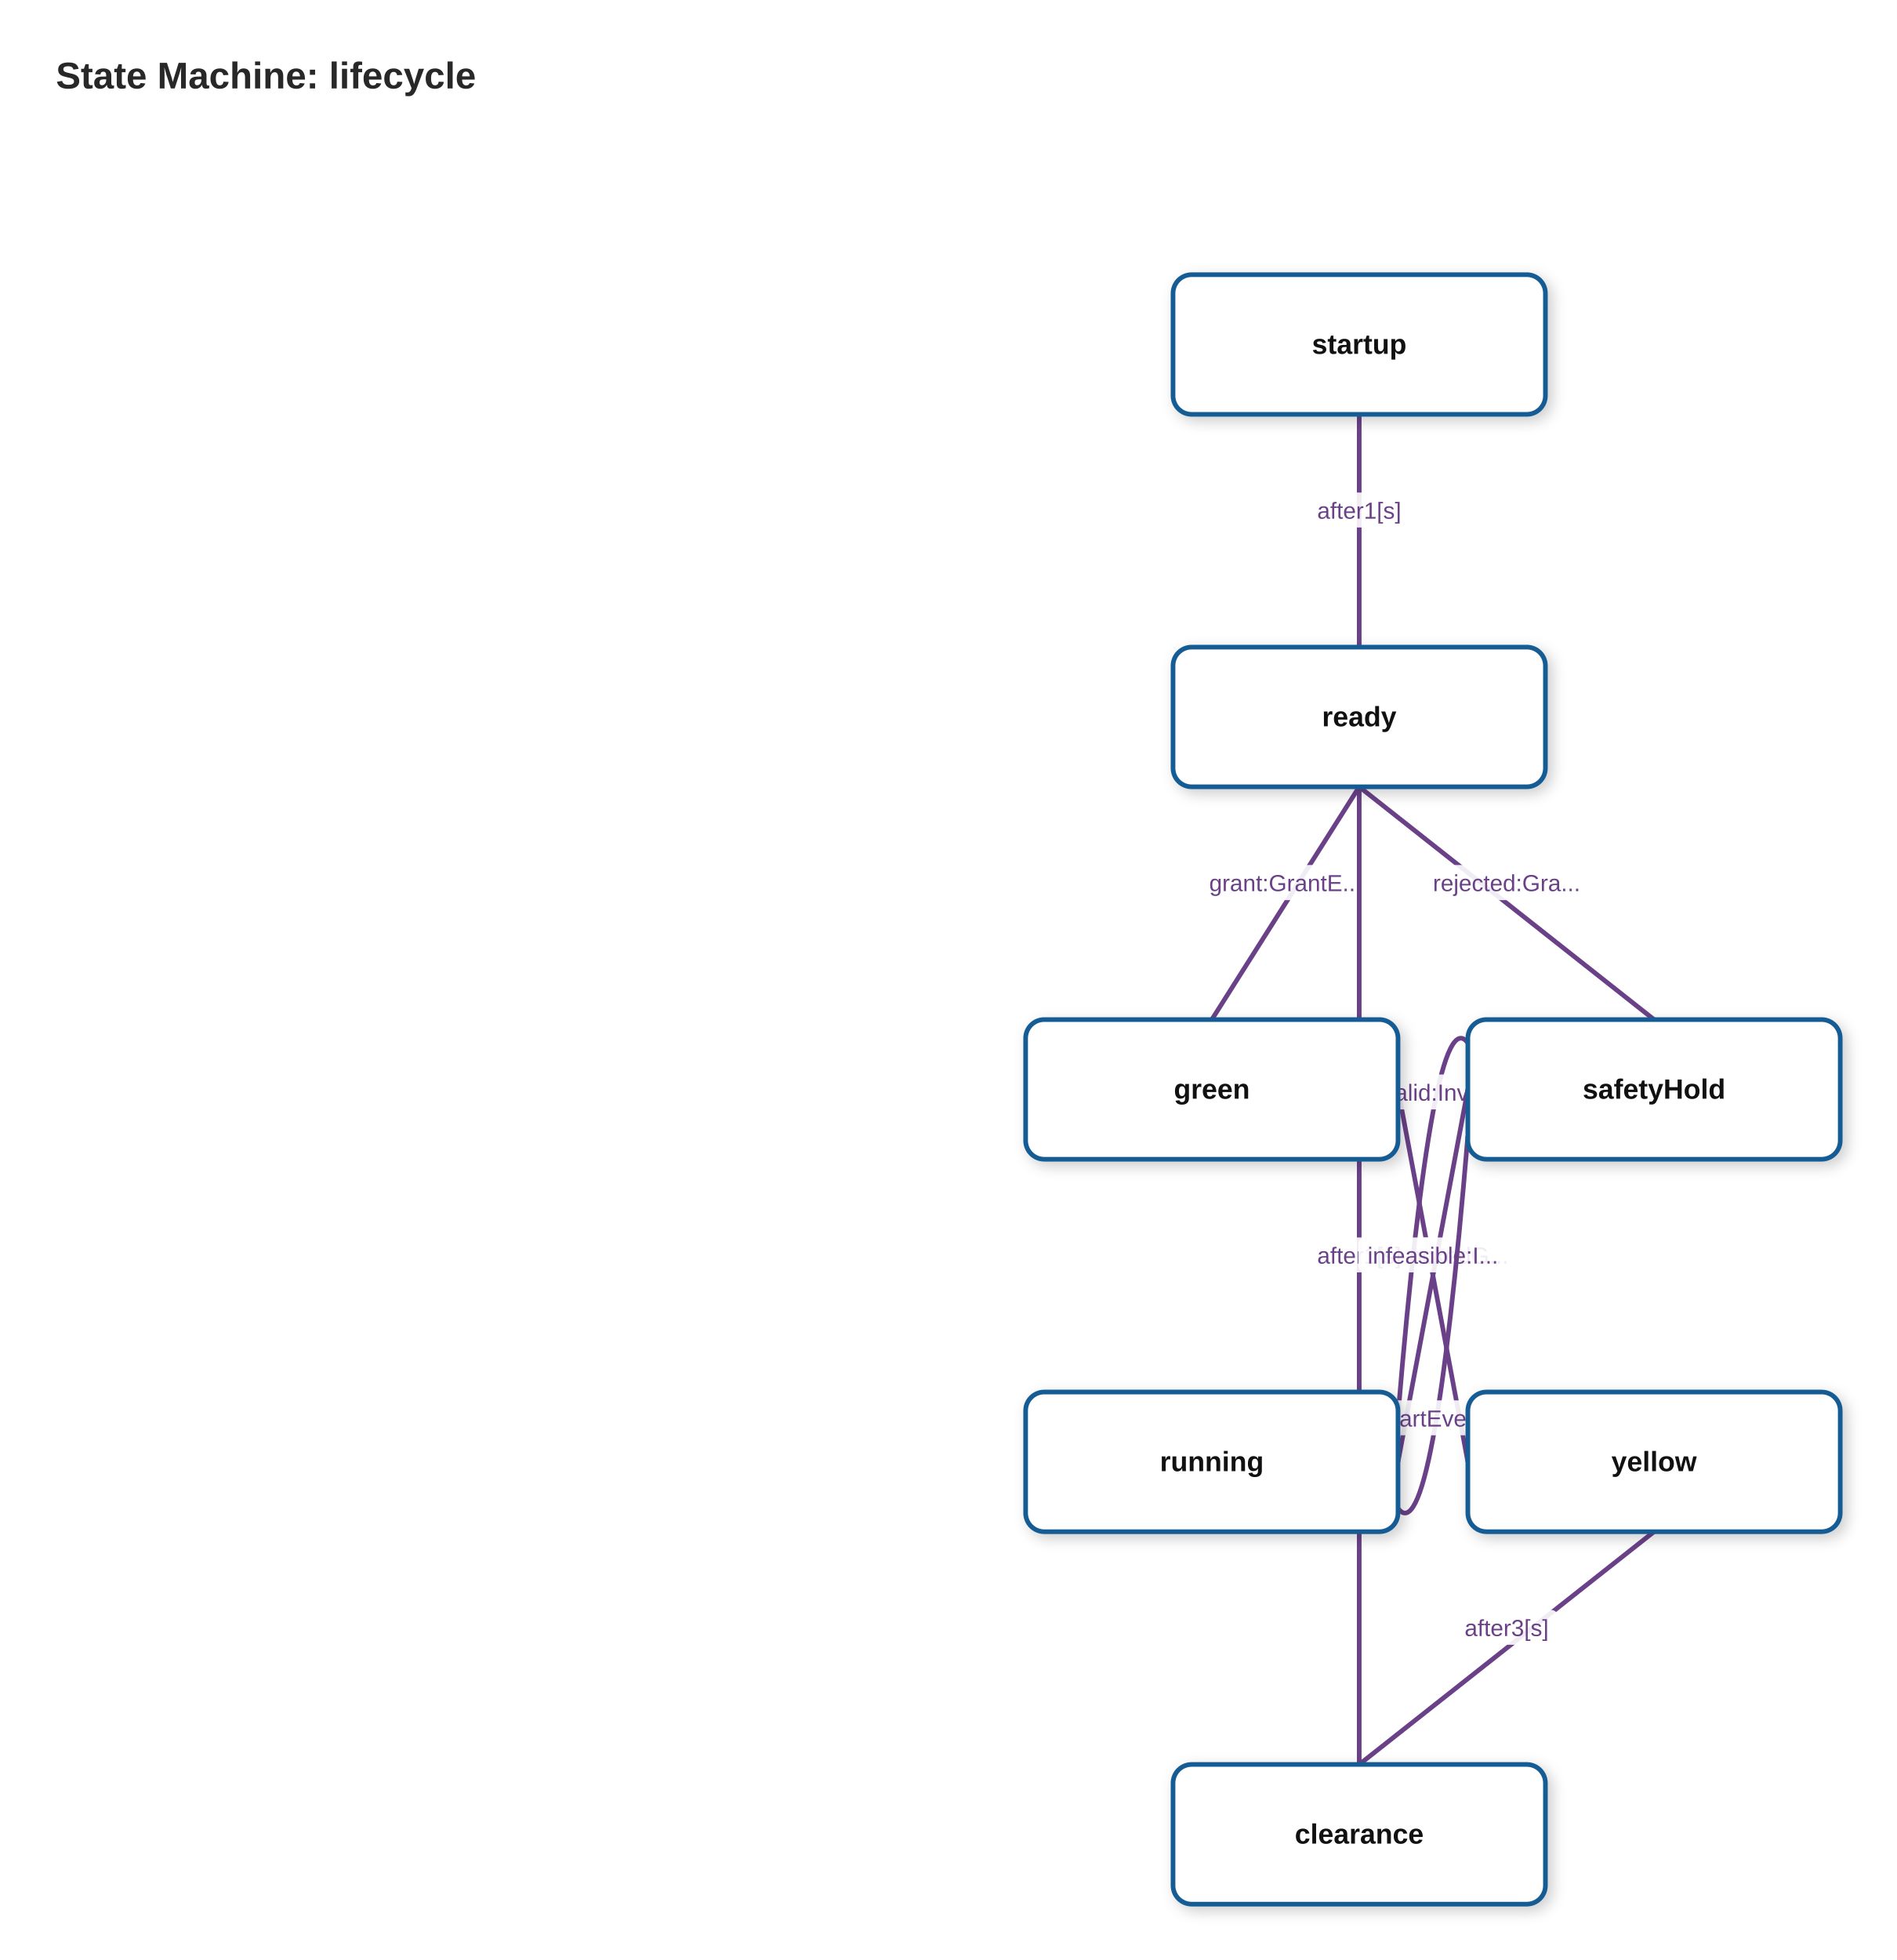
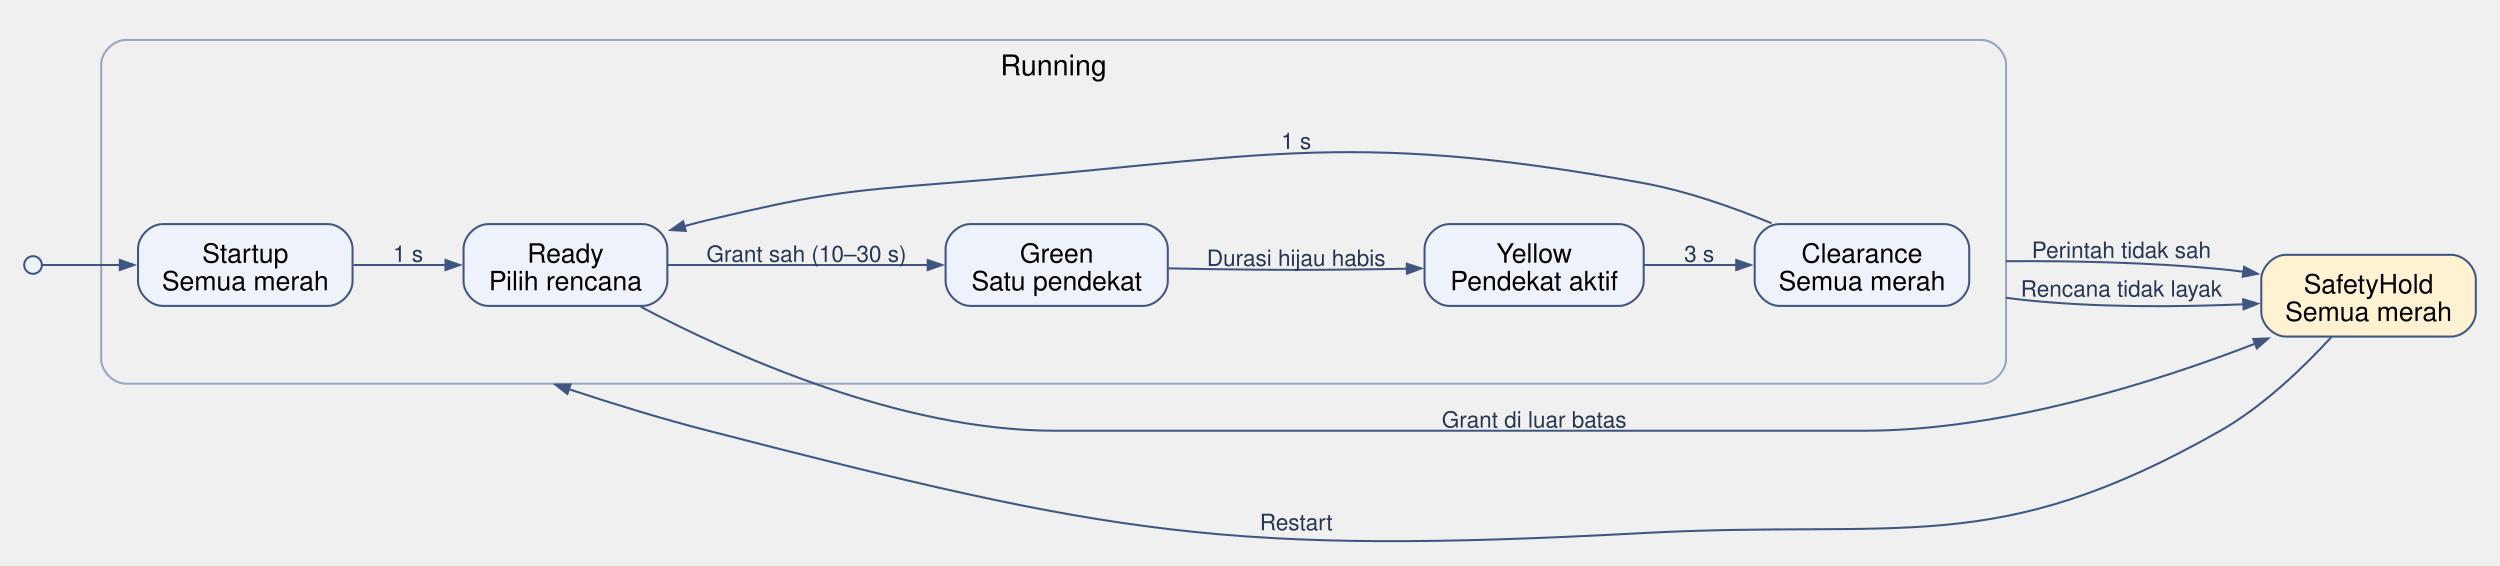
- <svg xmlns="http://www.w3.org/2000/svg" width="815" height="842" viewBox="56 -8 815 842">
-   <rect x="56" y="-8" width="815" height="842" fill="#fff" />
-   <rect x="0" y="0" width="1760" height="1100" fill="rgb(255, 255, 255)" />
-   <g>
-     <g class="state-transitions">
-       <path d="M 640 170 Q 640 220 640 270" class="transition-path" style="stroke: rgb(106, 65, 136); stroke-width: 2px; fill: none; " />
-       <rect x="617.93" y="203.594" width="44.141" height="15" rx="3" style="fill: rgb(255, 255, 255); opacity: 0.9;stroke-width: 1px; " />
-       <text x="640" y="212" text-anchor="middle" dominant-baseline="middle" style="font-size: 10px; fill: rgb(106, 65, 136); font-weight: 500; font-family: Arial, -apple-system, &quot;system-ui&quot;, &quot;Segoe UI&quot;, Roboto, Oxygen, Ubuntu, Cantarell, sans-serif;">after1[s]</text>
-       <path d="M 640 330 Q 608.333 380 576.667 430" class="transition-path" style="stroke: rgb(106, 65, 136); stroke-width: 2px; fill: none; " />
-       <rect x="571.536" y="363.594" width="73.594" height="15.104" rx="3" style="fill: rgb(255, 255, 255); opacity: 0.9;stroke-width: 1px; " />
-       <text x="608.333" y="372" text-anchor="middle" dominant-baseline="middle" style="font-size: 10px; fill: rgb(106, 65, 136); font-weight: 500; font-family: Arial, -apple-system, &quot;system-ui&quot;, &quot;Segoe UI&quot;, Roboto, Oxygen, Ubuntu, Cantarell, sans-serif;">grant:GrantE...</text>
-       <path d="M 640 330 Q 703.333 380 766.667 430" class="transition-path" style="stroke: rgb(106, 65, 136); stroke-width: 2px; fill: none; " />
-       <rect x="667.654" y="363.594" width="71.359" height="15.104" rx="3" style="fill: rgb(255, 255, 255); opacity: 0.9;stroke-width: 1px; " />
-       <text x="703.333" y="372" text-anchor="middle" dominant-baseline="middle" style="font-size: 10px; fill: rgb(106, 65, 136); font-weight: 500; font-family: Arial, -apple-system, &quot;system-ui&quot;, &quot;Segoe UI&quot;, Roboto, Oxygen, Ubuntu, Cantarell, sans-serif;">rejected:Gra...</text>
-       <path d="M 656.667 460 Q 671.667 540 686.667 620" class="transition-path" style="stroke: rgb(106, 65, 136); stroke-width: 2px; fill: none; " />
-       <rect x="635.151" y="523.594" width="73.031" height="15" rx="3" style="fill: rgb(255, 255, 255); opacity: 0.9;stroke-width: 1px; " />
-       <text x="671.667" y="532" text-anchor="middle" dominant-baseline="middle" style="font-size: 10px; fill: rgb(106, 65, 136); font-weight: 500; font-family: Arial, -apple-system, &quot;system-ui&quot;, &quot;Segoe UI&quot;, Roboto, Oxygen, Ubuntu, Cantarell, sans-serif;">afterlockedG...</text>
-       <path d="M 766.667 650 Q 703.333 700 640 750" class="transition-path" style="stroke: rgb(106, 65, 136); stroke-width: 2px; fill: none; " />
-       <rect x="681.263" y="683.594" width="44.141" height="15" rx="3" style="fill: rgb(255, 255, 255); opacity: 0.9;stroke-width: 1px; " />
-       <text x="703.333" y="692" text-anchor="middle" dominant-baseline="middle" style="font-size: 10px; fill: rgb(106, 65, 136); font-weight: 500; font-family: Arial, -apple-system, &quot;system-ui&quot;, &quot;Segoe UI&quot;, Roboto, Oxygen, Ubuntu, Cantarell, sans-serif;">after3[s]</text>
-       <path d="M 640 750 Q 640 540 640 330" class="transition-path" style="stroke: rgb(106, 65, 136); stroke-width: 2px; fill: none; " />
-       <rect x="617.93" y="523.594" width="44.141" height="15" rx="3" style="fill: rgb(255, 255, 255); opacity: 0.9;stroke-width: 1px; " />
-       <text x="640" y="532" text-anchor="middle" dominant-baseline="middle" style="font-size: 10px; fill: rgb(106, 65, 136); font-weight: 500; font-family: Arial, -apple-system, &quot;system-ui&quot;, &quot;Segoe UI&quot;, Roboto, Oxygen, Ubuntu, Cantarell, sans-serif;">after1[s]</text>
-       <path d="M 656.667 600 Q 671.667 420 686.667 440" class="transition-path" style="stroke: rgb(106, 65, 136); stroke-width: 2px; fill: none; " />
-       <rect x="638.479" y="453.594" width="66.375" height="15" rx="3" style="fill: rgb(255, 255, 255); opacity: 0.9;stroke-width: 1px; " />
-       <text x="671.667" y="462" text-anchor="middle" dominant-baseline="middle" style="font-size: 10px; fill: rgb(106, 65, 136); font-weight: 500; font-family: Arial, -apple-system, &quot;system-ui&quot;, &quot;Segoe UI&quot;, Roboto, Oxygen, Ubuntu, Cantarell, sans-serif;">invalid:Inva...</text>
-       <path d="M 656.667 620 Q 671.667 540 686.667 460" class="transition-path" style="stroke: rgb(106, 65, 136); stroke-width: 2px; fill: none; " />
-       <rect x="639.589" y="523.594" width="64.156" height="15" rx="3" style="fill: rgb(255, 255, 255); opacity: 0.9;stroke-width: 1px; " />
-       <text x="671.667" y="532" text-anchor="middle" dominant-baseline="middle" style="font-size: 10px; fill: rgb(106, 65, 136); font-weight: 500; font-family: Arial, -apple-system, &quot;system-ui&quot;, &quot;Segoe UI&quot;, Roboto, Oxygen, Ubuntu, Cantarell, sans-serif;">infeasible:I...</text>
-       <path d="M 686.667 480 Q 671.667 660 656.667 640" class="transition-path" style="stroke: rgb(106, 65, 136); stroke-width: 2px; fill: none; " />
-       <rect x="636.542" y="593.594" width="70.25" height="15" rx="3" style="fill: rgb(255, 255, 255); opacity: 0.9;stroke-width: 1px; " />
-       <text x="671.667" y="602" text-anchor="middle" dominant-baseline="middle" style="font-size: 10px; fill: rgb(106, 65, 136); font-weight: 500; font-family: Arial, -apple-system, &quot;system-ui&quot;, &quot;Segoe UI&quot;, Roboto, Oxygen, Ubuntu, Cantarell, sans-serif;">restartEvent...</text>
+ <svg xmlns="http://www.w3.org/2000/svg" width="1221pt" height="276pt" viewBox="0.00 0.00 1221.28 276.20">
+   <g id="graph0" class="graph" transform="scale(1 1) rotate(0) translate(11.52 264.68)">
+     <g id="clust1" class="cluster">
+       <path fill="none" stroke="#96a6c2" d="M49.64,-77.16C49.64,-77.16 956.64,-77.16 956.64,-77.16 962.64,-77.16 968.64,-83.16 968.64,-89.16 968.64,-89.16 968.64,-233.16 968.64,-233.16 968.64,-239.16 962.64,-245.16 956.64,-245.16 956.64,-245.16 49.64,-245.16 49.64,-245.16 43.64,-245.16 37.64,-239.16 37.64,-233.16 37.64,-233.16 37.64,-89.16 37.64,-89.16 37.64,-83.16 43.64,-77.16 49.64,-77.16" />
+       <text text-anchor="middle" x="503.14" y="-227.86" font-family="Helvetica,sans-Serif" font-size="14.00">Running</text>
    </g>
-     <g class="state-nodes">
-       <g class="state-node" data-state-key="running" transform="translate(496.6667, 590)" style="cursor: pointer;">
-         <rect width="160" height="60" rx="8" ry="8" style="fill: url(&quot;#state-gradient-running&quot;); stroke: rgb(24, 92, 148); stroke-width: 2px; filter: drop-shadow(rgba(0, 0, 0, 0.2) 2px 2px 3px);" />
-         <text class="node-name-text" data-element-name="running" x="80" y="34" text-anchor="middle" style="font-size: 12px; font-weight: 600; fill: rgb(17, 17, 17); pointer-events: none; font-family: Arial, -apple-system, &quot;system-ui&quot;, &quot;Segoe UI&quot;, Roboto, Oxygen, Ubuntu, Cantarell, sans-serif;">running</text>
-       </g>
-       <g class="state-node" data-state-key="yellow" transform="translate(686.6667, 590)" style="cursor: pointer;">
-         <rect width="160" height="60" rx="8" ry="8" style="fill: url(&quot;#state-gradient-yellow&quot;); stroke: rgb(24, 92, 148); stroke-width: 2px; filter: drop-shadow(rgba(0, 0, 0, 0.2) 2px 2px 3px);" />
-         <text class="node-name-text" data-element-name="yellow" x="80" y="34" text-anchor="middle" style="font-size: 12px; font-weight: 600; fill: rgb(17, 17, 17); pointer-events: none; font-family: Arial, -apple-system, &quot;system-ui&quot;, &quot;Segoe UI&quot;, Roboto, Oxygen, Ubuntu, Cantarell, sans-serif;">yellow</text>
-       </g>
-       <g class="state-node" data-state-key="startup" transform="translate(560, 110)" style="cursor: pointer;">
-         <rect width="160" height="60" rx="8" ry="8" style="fill: url(&quot;#state-gradient-startup&quot;); stroke: rgb(24, 92, 148); stroke-width: 2px; filter: drop-shadow(rgba(0, 0, 0, 0.2) 2px 2px 3px);" />
-         <text class="node-name-text" data-element-name="startup" x="80" y="34" text-anchor="middle" style="font-size: 12px; font-weight: 600; fill: rgb(17, 17, 17); pointer-events: none; font-family: Arial, -apple-system, &quot;system-ui&quot;, &quot;Segoe UI&quot;, Roboto, Oxygen, Ubuntu, Cantarell, sans-serif;">startup</text>
-       </g>
-       <g class="state-node" data-state-key="ready" transform="translate(560, 270)" style="cursor: pointer;">
-         <rect width="160" height="60" rx="8" ry="8" style="fill: url(&quot;#state-gradient-ready&quot;); stroke: rgb(24, 92, 148); stroke-width: 2px; filter: drop-shadow(rgba(0, 0, 0, 0.2) 2px 2px 3px);" />
-         <text class="node-name-text" data-element-name="ready" x="80" y="34" text-anchor="middle" style="font-size: 12px; font-weight: 600; fill: rgb(17, 17, 17); pointer-events: none; font-family: Arial, -apple-system, &quot;system-ui&quot;, &quot;Segoe UI&quot;, Roboto, Oxygen, Ubuntu, Cantarell, sans-serif;">ready</text>
-       </g>
-       <g class="state-node" data-state-key="green" transform="translate(496.6667, 430)" style="cursor: pointer;">
-         <rect width="160" height="60" rx="8" ry="8" style="fill: url(&quot;#state-gradient-green&quot;); stroke: rgb(24, 92, 148); stroke-width: 2px; filter: drop-shadow(rgba(0, 0, 0, 0.2) 2px 2px 3px);" />
-         <text class="node-name-text" data-element-name="green" x="80" y="34" text-anchor="middle" style="font-size: 12px; font-weight: 600; fill: rgb(17, 17, 17); pointer-events: none; font-family: Arial, -apple-system, &quot;system-ui&quot;, &quot;Segoe UI&quot;, Roboto, Oxygen, Ubuntu, Cantarell, sans-serif;">green</text>
-       </g>
-       <g class="state-node" data-state-key="safetyHold" transform="translate(686.6667, 430)" style="cursor: pointer;">
-         <rect width="160" height="60" rx="8" ry="8" style="fill: url(&quot;#state-gradient-safetyHold&quot;); stroke: rgb(24, 92, 148); stroke-width: 2px; filter: drop-shadow(rgba(0, 0, 0, 0.2) 2px 2px 3px);" />
-         <text class="node-name-text" data-element-name="safetyHold" x="80" y="34" text-anchor="middle" style="font-size: 12px; font-weight: 600; fill: rgb(17, 17, 17); pointer-events: none; font-family: Arial, -apple-system, &quot;system-ui&quot;, &quot;Segoe UI&quot;, Roboto, Oxygen, Ubuntu, Cantarell, sans-serif;">safetyHold</text>
-       </g>
-       <g class="state-node" data-state-key="clearance" transform="translate(560, 750)" style="cursor: pointer;">
-         <rect width="160" height="60" rx="8" ry="8" style="fill: url(&quot;#state-gradient-clearance&quot;); stroke: rgb(24, 92, 148); stroke-width: 2px; filter: drop-shadow(rgba(0, 0, 0, 0.2) 2px 2px 3px);" />
-         <text class="node-name-text" data-element-name="clearance" x="80" y="34" text-anchor="middle" style="font-size: 12px; font-weight: 600; fill: rgb(17, 17, 17); pointer-events: none; font-family: Arial, -apple-system, &quot;system-ui&quot;, &quot;Segoe UI&quot;, Roboto, Oxygen, Ubuntu, Cantarell, sans-serif;">clearance</text>
-       </g>
+     <g id="node1" class="node">
+       <ellipse fill="#eef2fb" stroke="#405681" cx="4.32" cy="-135.16" rx="4.32" ry="4.32" />
    </g>
-     <text x="80" y="30" class="state-machine-title" style="font-size: 16px; font-weight: bold; fill: rgb(17, 17, 17); opacity: 0.9; font-family: Arial, -apple-system, &quot;system-ui&quot;, &quot;Segoe UI&quot;, Roboto, Oxygen, Ubuntu, Cantarell, sans-serif;">State Machine: lifecycle</text>
+     <g id="node2" class="node">
+       <path fill="#eef2fb" stroke="#405681" d="M148.49,-155.14C148.49,-155.14 67.64,-155.14 67.64,-155.14 61.64,-155.14 55.64,-149.14 55.64,-143.14 55.64,-143.14 55.64,-127.18 55.64,-127.18 55.64,-121.18 61.64,-115.18 67.64,-115.18 67.64,-115.18 148.49,-115.18 148.49,-115.18 154.49,-115.18 160.49,-121.18 160.49,-127.18 160.49,-127.18 160.49,-143.14 160.49,-143.14 160.49,-149.14 154.49,-155.14 148.49,-155.14" />
+       <text text-anchor="middle" x="108.06" y="-136.31" font-family="Helvetica,sans-Serif" font-size="13.00">Startup</text>
+       <text text-anchor="middle" x="108.06" y="-122.81" font-family="Helvetica,sans-Serif" font-size="13.00">Semua merah</text>
+     </g>
+     <g id="edge1" class="edge">
+       <path fill="none" stroke="#405681" d="M8.71,-135.16C15.25,-135.16 30.48,-135.16 47.04,-135.16" />
+       <polygon fill="#405681" stroke="#405681" points="46.73,-137.61 53.73,-135.16 46.73,-132.71 46.73,-137.61" />
+     </g>
+     <g id="node3" class="node">
+       <path fill="#eef2fb" stroke="#405681" d="M302.34,-155.14C302.34,-155.14 226.74,-155.14 226.74,-155.14 220.74,-155.14 214.74,-149.14 214.74,-143.14 214.74,-143.14 214.74,-127.18 214.74,-127.18 214.74,-121.18 220.74,-115.18 226.74,-115.18 226.74,-115.18 302.34,-115.18 302.34,-115.18 308.34,-115.18 314.34,-121.18 314.34,-127.18 314.34,-127.18 314.34,-143.14 314.34,-143.14 314.34,-149.14 308.34,-155.14 302.34,-155.14" />
+       <text text-anchor="middle" x="264.54" y="-136.31" font-family="Helvetica,sans-Serif" font-size="13.00">Ready</text>
+       <text text-anchor="middle" x="264.54" y="-122.81" font-family="Helvetica,sans-Serif" font-size="13.00">Pilih rencana</text>
+     </g>
+     <g id="edge2" class="edge">
+       <path fill="none" stroke="#405681" d="M160.93,-135.16C175.5,-135.16 191.43,-135.16 206.29,-135.16" />
+       <polygon fill="#405681" stroke="#405681" points="205.91,-137.61 212.91,-135.16 205.91,-132.71 205.91,-137.61" />
+       <text text-anchor="middle" x="187.61" y="-136.71" font-family="Helvetica,sans-Serif" font-size="11.00" fill="#263651">1 s</text>
+     </g>
+     <g id="node4" class="node">
+       <path fill="#eef2fb" stroke="#405681" d="M546.94,-155.14C546.94,-155.14 462.34,-155.14 462.34,-155.14 456.34,-155.14 450.34,-149.14 450.34,-143.14 450.34,-143.14 450.34,-127.18 450.34,-127.18 450.34,-121.18 456.34,-115.18 462.34,-115.18 462.34,-115.18 546.94,-115.18 546.94,-115.18 552.94,-115.18 558.94,-121.18 558.94,-127.18 558.94,-127.18 558.94,-143.14 558.94,-143.14 558.94,-149.14 552.94,-155.14 546.94,-155.14" />
+       <text text-anchor="middle" x="504.64" y="-136.31" font-family="Helvetica,sans-Serif" font-size="13.00">Green</text>
+       <text text-anchor="middle" x="504.64" y="-122.81" font-family="Helvetica,sans-Serif" font-size="13.00">Satu pendekat</text>
+     </g>
+     <g id="edge3" class="edge">
+       <path fill="none" stroke="#405681" d="M314.59,-135.16C351.44,-135.16 402.18,-135.16 441.82,-135.16" />
+       <polygon fill="#405681" stroke="#405681" points="441.59,-137.61 448.59,-135.16 441.59,-132.71 441.59,-137.61" />
+       <text text-anchor="middle" x="382.34" y="-136.71" font-family="Helvetica,sans-Serif" font-size="11.00" fill="#263651">Grant sah (10–30 s)</text>
+     </g>
+     <g id="node7" class="node">
+       <path fill="#fff2d2" stroke="#405681" d="M1186.24,-140.14C1186.24,-140.14 1105.39,-140.14 1105.39,-140.14 1099.39,-140.14 1093.39,-134.14 1093.39,-128.14 1093.39,-128.14 1093.39,-112.18 1093.39,-112.18 1093.39,-106.18 1099.39,-100.18 1105.39,-100.18 1105.39,-100.18 1186.24,-100.18 1186.24,-100.18 1192.24,-100.18 1198.24,-106.18 1198.24,-112.18 1198.24,-112.18 1198.24,-128.14 1198.24,-128.14 1198.24,-134.14 1192.24,-140.14 1186.24,-140.14" />
+       <text text-anchor="middle" x="1145.81" y="-121.31" font-family="Helvetica,sans-Serif" font-size="13.00">SafetyHold</text>
+       <text text-anchor="middle" x="1145.81" y="-107.81" font-family="Helvetica,sans-Serif" font-size="13.00">Semua merah</text>
+     </g>
+     <g id="edge4" class="edge">
+       <path fill="none" stroke="#405681" d="M301.37,-114.72C346.87,-90.72 428.54,-54.16 503.64,-54.16 503.64,-54.16 503.64,-54.16 899.21,-54.16 966.9,-54.16 1041.59,-77.82 1090.63,-96.81" />
+       <polygon fill="#405681" stroke="#405681" points="1089.45,-98.98 1096.86,-99.26 1091.24,-94.42 1089.45,-98.98" />
+       <text text-anchor="middle" x="737.99" y="-55.71" font-family="Helvetica,sans-Serif" font-size="11.00" fill="#263651">Grant di luar batas</text>
+     </g>
+     <g id="node5" class="node">
+       <path fill="#eef2fb" stroke="#405681" d="M779.54,-155.14C779.54,-155.14 696.44,-155.14 696.44,-155.14 690.44,-155.14 684.44,-149.14 684.44,-143.14 684.44,-143.14 684.44,-127.18 684.44,-127.18 684.44,-121.18 690.44,-115.18 696.44,-115.18 696.44,-115.18 779.54,-115.18 779.54,-115.18 785.54,-115.18 791.54,-121.18 791.54,-127.18 791.54,-127.18 791.54,-143.14 791.54,-143.14 791.54,-149.14 785.54,-155.14 779.54,-155.14" />
+       <text text-anchor="middle" x="737.99" y="-136.31" font-family="Helvetica,sans-Serif" font-size="13.00">Yellow</text>
+       <text text-anchor="middle" x="737.99" y="-122.81" font-family="Helvetica,sans-Serif" font-size="13.00">Pendekat aktif</text>
+     </g>
+     <g id="edge5" class="edge">
+       <path fill="none" stroke="#405681" d="M559.28,-133.52C565.9,-133.37 572.58,-133.24 578.94,-133.16 616.94,-132.64 626.44,-132.63 664.44,-133.16 668.15,-133.21 671.98,-133.27 675.83,-133.35" />
+       <polygon fill="#405681" stroke="#405681" points="675.73,-135.8 682.78,-133.5 675.83,-130.9 675.73,-135.8" />
+       <text text-anchor="middle" x="621.69" y="-134.71" font-family="Helvetica,sans-Serif" font-size="11.00" fill="#263651">Durasi hijau habis</text>
+     </g>
+     <g id="node6" class="node">
+       <path fill="#eef2fb" stroke="#405681" d="M938.64,-155.14C938.64,-155.14 857.79,-155.14 857.79,-155.14 851.79,-155.14 845.79,-149.14 845.79,-143.14 845.79,-143.14 845.79,-127.18 845.79,-127.18 845.79,-121.18 851.79,-115.18 857.79,-115.18 857.79,-115.18 938.64,-115.18 938.64,-115.18 944.64,-115.18 950.64,-121.18 950.64,-127.18 950.64,-127.18 950.64,-143.14 950.64,-143.14 950.64,-149.14 944.64,-155.14 938.64,-155.14" />
+       <text text-anchor="middle" x="898.21" y="-136.31" font-family="Helvetica,sans-Serif" font-size="13.00">Clearance</text>
+       <text text-anchor="middle" x="898.21" y="-122.81" font-family="Helvetica,sans-Serif" font-size="13.00">Semua merah</text>
+     </g>
+     <g id="edge6" class="edge">
+       <path fill="none" stroke="#405681" d="M791.68,-135.16C806.24,-135.16 822.15,-135.16 837.1,-135.16" />
+       <polygon fill="#405681" stroke="#405681" points="836.78,-137.61 843.78,-135.16 836.78,-132.71 836.78,-137.61" />
+       <text text-anchor="middle" x="818.66" y="-136.71" font-family="Helvetica,sans-Serif" font-size="11.00" fill="#263651">3 s</text>
+     </g>
+     <g id="edge7" class="edge">
+       <path fill="none" stroke="#405681" d="M854.02,-155.56C835.26,-163.34 812.77,-171.27 791.54,-175.16 642.37,-202.44 601.54,-186.82 450.34,-175.16 398.32,-171.14 385.12,-169.14 334.34,-157.16 330.5,-156.25 326.56,-155.23 322.61,-154.15" />
+       <polygon fill="#405681" stroke="#405681" points="323.37,-151.82 315.97,-152.25 322.03,-156.53 323.37,-151.82" />
+       <text text-anchor="middle" x="621.69" y="-191.86" font-family="Helvetica,sans-Serif" font-size="11.00" fill="#263651">1 s</text>
+     </g>
+     <g id="edge8" class="edge">
+       <path fill="none" stroke="#405681" d="M968.64,-137.03C1000.6,-137.21 1038.99,-136.46 1073.39,-133.16 1077.09,-132.8 1080.88,-132.36 1084.7,-131.84" />
+       <polygon fill="#405681" stroke="#405681" points="1085,-134.28 1091.58,-130.85 1084.3,-129.43 1085,-134.28" />
+       <text text-anchor="middle" x="1025.01" y="-138.61" font-family="Helvetica,sans-Serif" font-size="11.00" fill="#263651">Perintah tidak sah</text>
+     </g>
+     <g id="edge9" class="edge">
+       <path fill="none" stroke="#405681" d="M968.64,-119.16C971.33,-118.78 974.01,-118.44 976.64,-118.16 1012.35,-114.28 1052.57,-114.59 1084.72,-115.96" />
+       <polygon fill="#405681" stroke="#405681" points="1084.52,-118.4 1091.63,-116.28 1084.75,-113.51 1084.52,-118.4" />
+       <text text-anchor="middle" x="1025.01" y="-119.71" font-family="Helvetica,sans-Serif" font-size="11.00" fill="#263651">Rencana tidak layak</text>
+     </g>
+     <g id="edge10" class="edge">
+       <path fill="none" stroke="#405681" d="M1127.62,-99.9C1114.21,-85.28 1094.38,-66.09 1073.39,-54.16 962.78,8.71 918.58,-10.95 791.54,-4.16 587.42,6.76 532.29,-3.16 334.34,-54.16 312.04,-59.9 288.84,-66.95 266.18,-74.48" />
+       <polygon fill="#405681" stroke="#405681" points="265.48,-72.13 259.62,-76.68 267.04,-76.77 265.48,-72.13" />
+       <text text-anchor="middle" x="621.69" y="-5.56" font-family="Helvetica,sans-Serif" font-size="11.00" fill="#263651">Restart</text>
+     </g>
  </g>
-   <defs>
-     <marker id="state-arrowhead" viewBox="0 -5 10 10" refX="10" refY="0" markerWidth="8" markerHeight="8" orient="auto">
-       <path d="M0,-4L10,0L0,4" style="stroke-width: 1px; fill: rgb(106, 65, 136); " />
-     </marker>
-     <linearGradient id="state-gradient-running" x1="0%" y1="0%" x2="0%" y2="100%">
-       <stop offset="0%" style="stop-color: rgb(255, 255, 255);" />
-       <stop offset="100%" style="stop-color: rgb(255, 255, 255);" />
-     </linearGradient>
-     <linearGradient id="state-gradient-yellow" x1="0%" y1="0%" x2="0%" y2="100%">
-       <stop offset="0%" style="stop-color: rgb(255, 255, 255);" />
-       <stop offset="100%" style="stop-color: rgb(255, 255, 255);" />
-     </linearGradient>
-     <linearGradient id="state-gradient-startup" x1="0%" y1="0%" x2="0%" y2="100%">
-       <stop offset="0%" style="stop-color: rgb(255, 255, 255);" />
-       <stop offset="100%" style="stop-color: rgb(255, 255, 255);" />
-     </linearGradient>
-     <linearGradient id="state-gradient-ready" x1="0%" y1="0%" x2="0%" y2="100%">
-       <stop offset="0%" style="stop-color: rgb(255, 255, 255);" />
-       <stop offset="100%" style="stop-color: rgb(255, 255, 255);" />
-     </linearGradient>
-     <linearGradient id="state-gradient-green" x1="0%" y1="0%" x2="0%" y2="100%">
-       <stop offset="0%" style="stop-color: rgb(255, 255, 255);" />
-       <stop offset="100%" style="stop-color: rgb(255, 255, 255);" />
-     </linearGradient>
-     <linearGradient id="state-gradient-safetyHold" x1="0%" y1="0%" x2="0%" y2="100%">
-       <stop offset="0%" style="stop-color: rgb(255, 255, 255);" />
-       <stop offset="100%" style="stop-color: rgb(255, 255, 255);" />
-     </linearGradient>
-     <linearGradient id="state-gradient-clearance" x1="0%" y1="0%" x2="0%" y2="100%">
-       <stop offset="0%" style="stop-color: rgb(255, 255, 255);" />
-       <stop offset="100%" style="stop-color: rgb(255, 255, 255);" />
-     </linearGradient>
-   </defs>
</svg>
